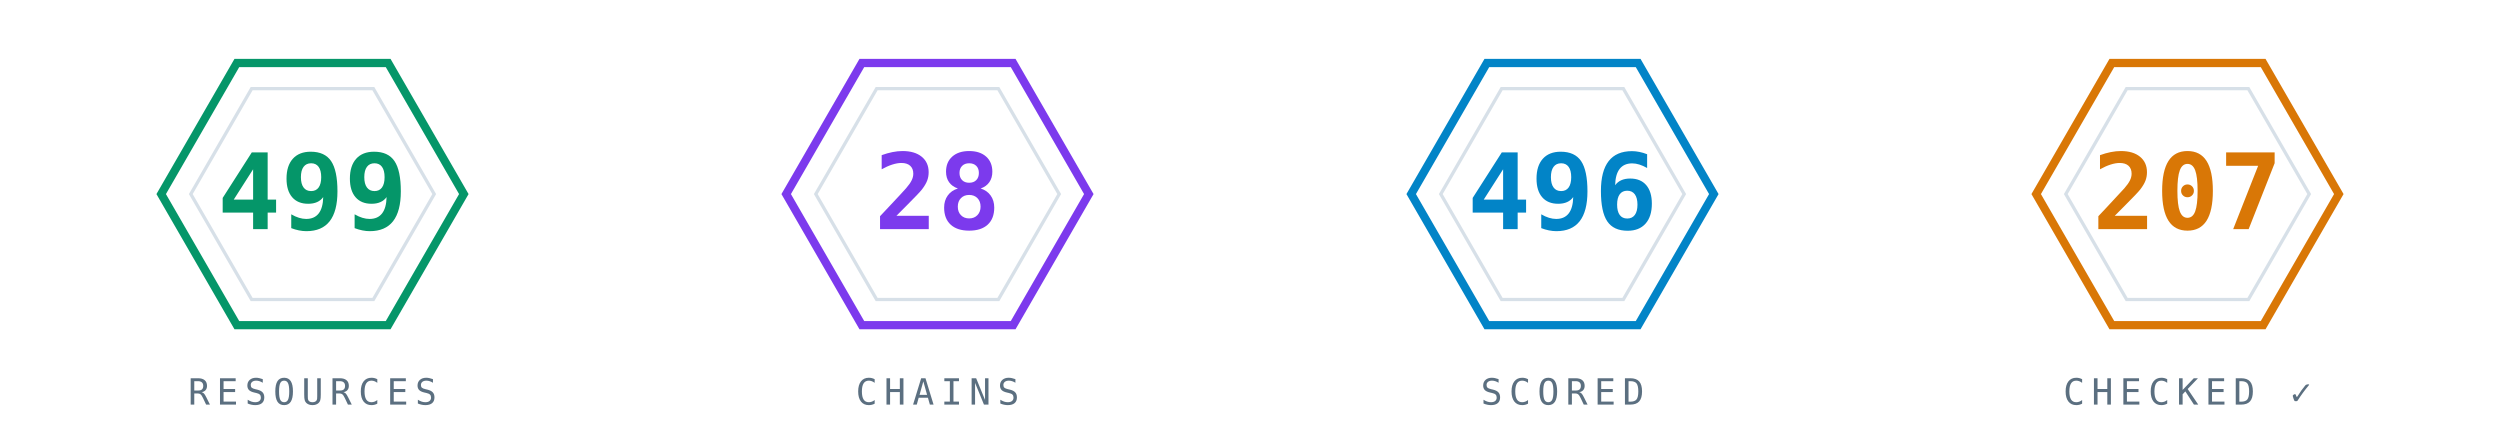
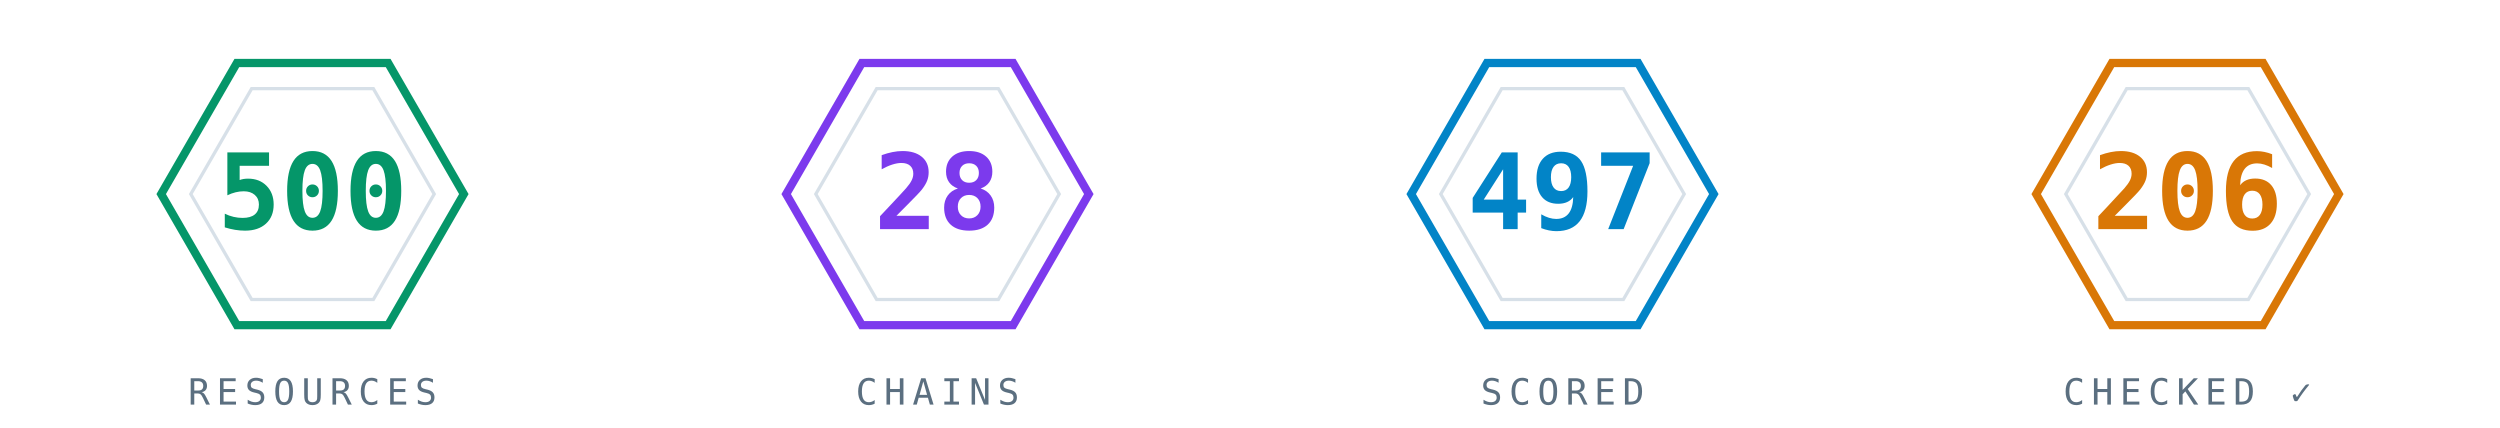
- <svg xmlns="http://www.w3.org/2000/svg" width="1520" height="260" viewBox="0 0 1520 260" role="img" aria-label="499 resources, 28 chains, 496 scored, 207 independently checked">
+ <svg xmlns="http://www.w3.org/2000/svg" width="1520" height="260" viewBox="0 0 1520 260" role="img" aria-label="500 resources, 28 chains, 497 scored, 206 independently checked">
  <g>
    <path d="M98.0 118.0 L144.0 38.3 L236.0 38.3 L282.0 118.0 L236.0 197.7 L144.0 197.7 Z" fill="none" stroke="#059669" stroke-width="5" />
    <path d="M116.0 118.0 L153.0 53.9 L227.0 53.9 L264.0 118.0 L227.0 182.1 L153.0 182.1 Z" fill="none" stroke="#d7e0e8" stroke-width="2" />
-     <text x="190" y="139.333" text-anchor="middle" font-family="ui-monospace, SFMono-Regular, Menlo, monospace" font-size="64" font-weight="700" fill="#059669">499</text>
+     <text x="190" y="139.333" text-anchor="middle" font-family="ui-monospace, SFMono-Regular, Menlo, monospace" font-size="64" font-weight="700" fill="#059669">500</text>
    <text x="190" y="246" text-anchor="middle" font-family="ui-monospace, SFMono-Regular, Menlo, monospace" font-size="22" letter-spacing="4" fill="#5b6f80">RESOURCES</text>
  </g>
  <g>
    <path d="M478.0 118.0 L524.0 38.3 L616.0 38.3 L662.0 118.0 L616.0 197.7 L524.0 197.7 Z" fill="none" stroke="#7c3aed" stroke-width="5" />
    <path d="M496.0 118.0 L533.0 53.9 L607.0 53.9 L644.0 118.0 L607.0 182.1 L533.0 182.1 Z" fill="none" stroke="#d7e0e8" stroke-width="2" />
    <text x="570" y="139.333" text-anchor="middle" font-family="ui-monospace, SFMono-Regular, Menlo, monospace" font-size="64" font-weight="700" fill="#7c3aed">28</text>
    <text x="570" y="246" text-anchor="middle" font-family="ui-monospace, SFMono-Regular, Menlo, monospace" font-size="22" letter-spacing="4" fill="#5b6f80">CHAINS</text>
  </g>
  <g>
    <path d="M858.0 118.0 L904.0 38.3 L996.0 38.3 L1042.0 118.0 L996.0 197.7 L904.0 197.7 Z" fill="none" stroke="#0284c7" stroke-width="5" />
    <path d="M876.0 118.0 L913.0 53.9 L987.0 53.9 L1024.0 118.0 L987.0 182.1 L913.0 182.1 Z" fill="none" stroke="#d7e0e8" stroke-width="2" />
-     <text x="950" y="139.333" text-anchor="middle" font-family="ui-monospace, SFMono-Regular, Menlo, monospace" font-size="64" font-weight="700" fill="#0284c7">496</text>
+     <text x="950" y="139.333" text-anchor="middle" font-family="ui-monospace, SFMono-Regular, Menlo, monospace" font-size="64" font-weight="700" fill="#0284c7">497</text>
    <text x="950" y="246" text-anchor="middle" font-family="ui-monospace, SFMono-Regular, Menlo, monospace" font-size="22" letter-spacing="4" fill="#5b6f80">SCORED</text>
  </g>
  <g>
    <path d="M1238.0 118.0 L1284.0 38.3 L1376.0 38.3 L1422.0 118.0 L1376.0 197.7 L1284.0 197.7 Z" fill="none" stroke="#d97706" stroke-width="5" />
    <path d="M1256.0 118.0 L1293.0 53.9 L1367.0 53.9 L1404.0 118.0 L1367.0 182.1 L1293.0 182.1 Z" fill="none" stroke="#d7e0e8" stroke-width="2" />
-     <text x="1330" y="139.333" text-anchor="middle" font-family="ui-monospace, SFMono-Regular, Menlo, monospace" font-size="64" font-weight="700" fill="#d97706">207</text>
+     <text x="1330" y="139.333" text-anchor="middle" font-family="ui-monospace, SFMono-Regular, Menlo, monospace" font-size="64" font-weight="700" fill="#d97706">206</text>
    <text x="1330" y="246" text-anchor="middle" font-family="ui-monospace, SFMono-Regular, Menlo, monospace" font-size="22" letter-spacing="4" fill="#5b6f80">CHECKED ✓</text>
  </g>
</svg>
